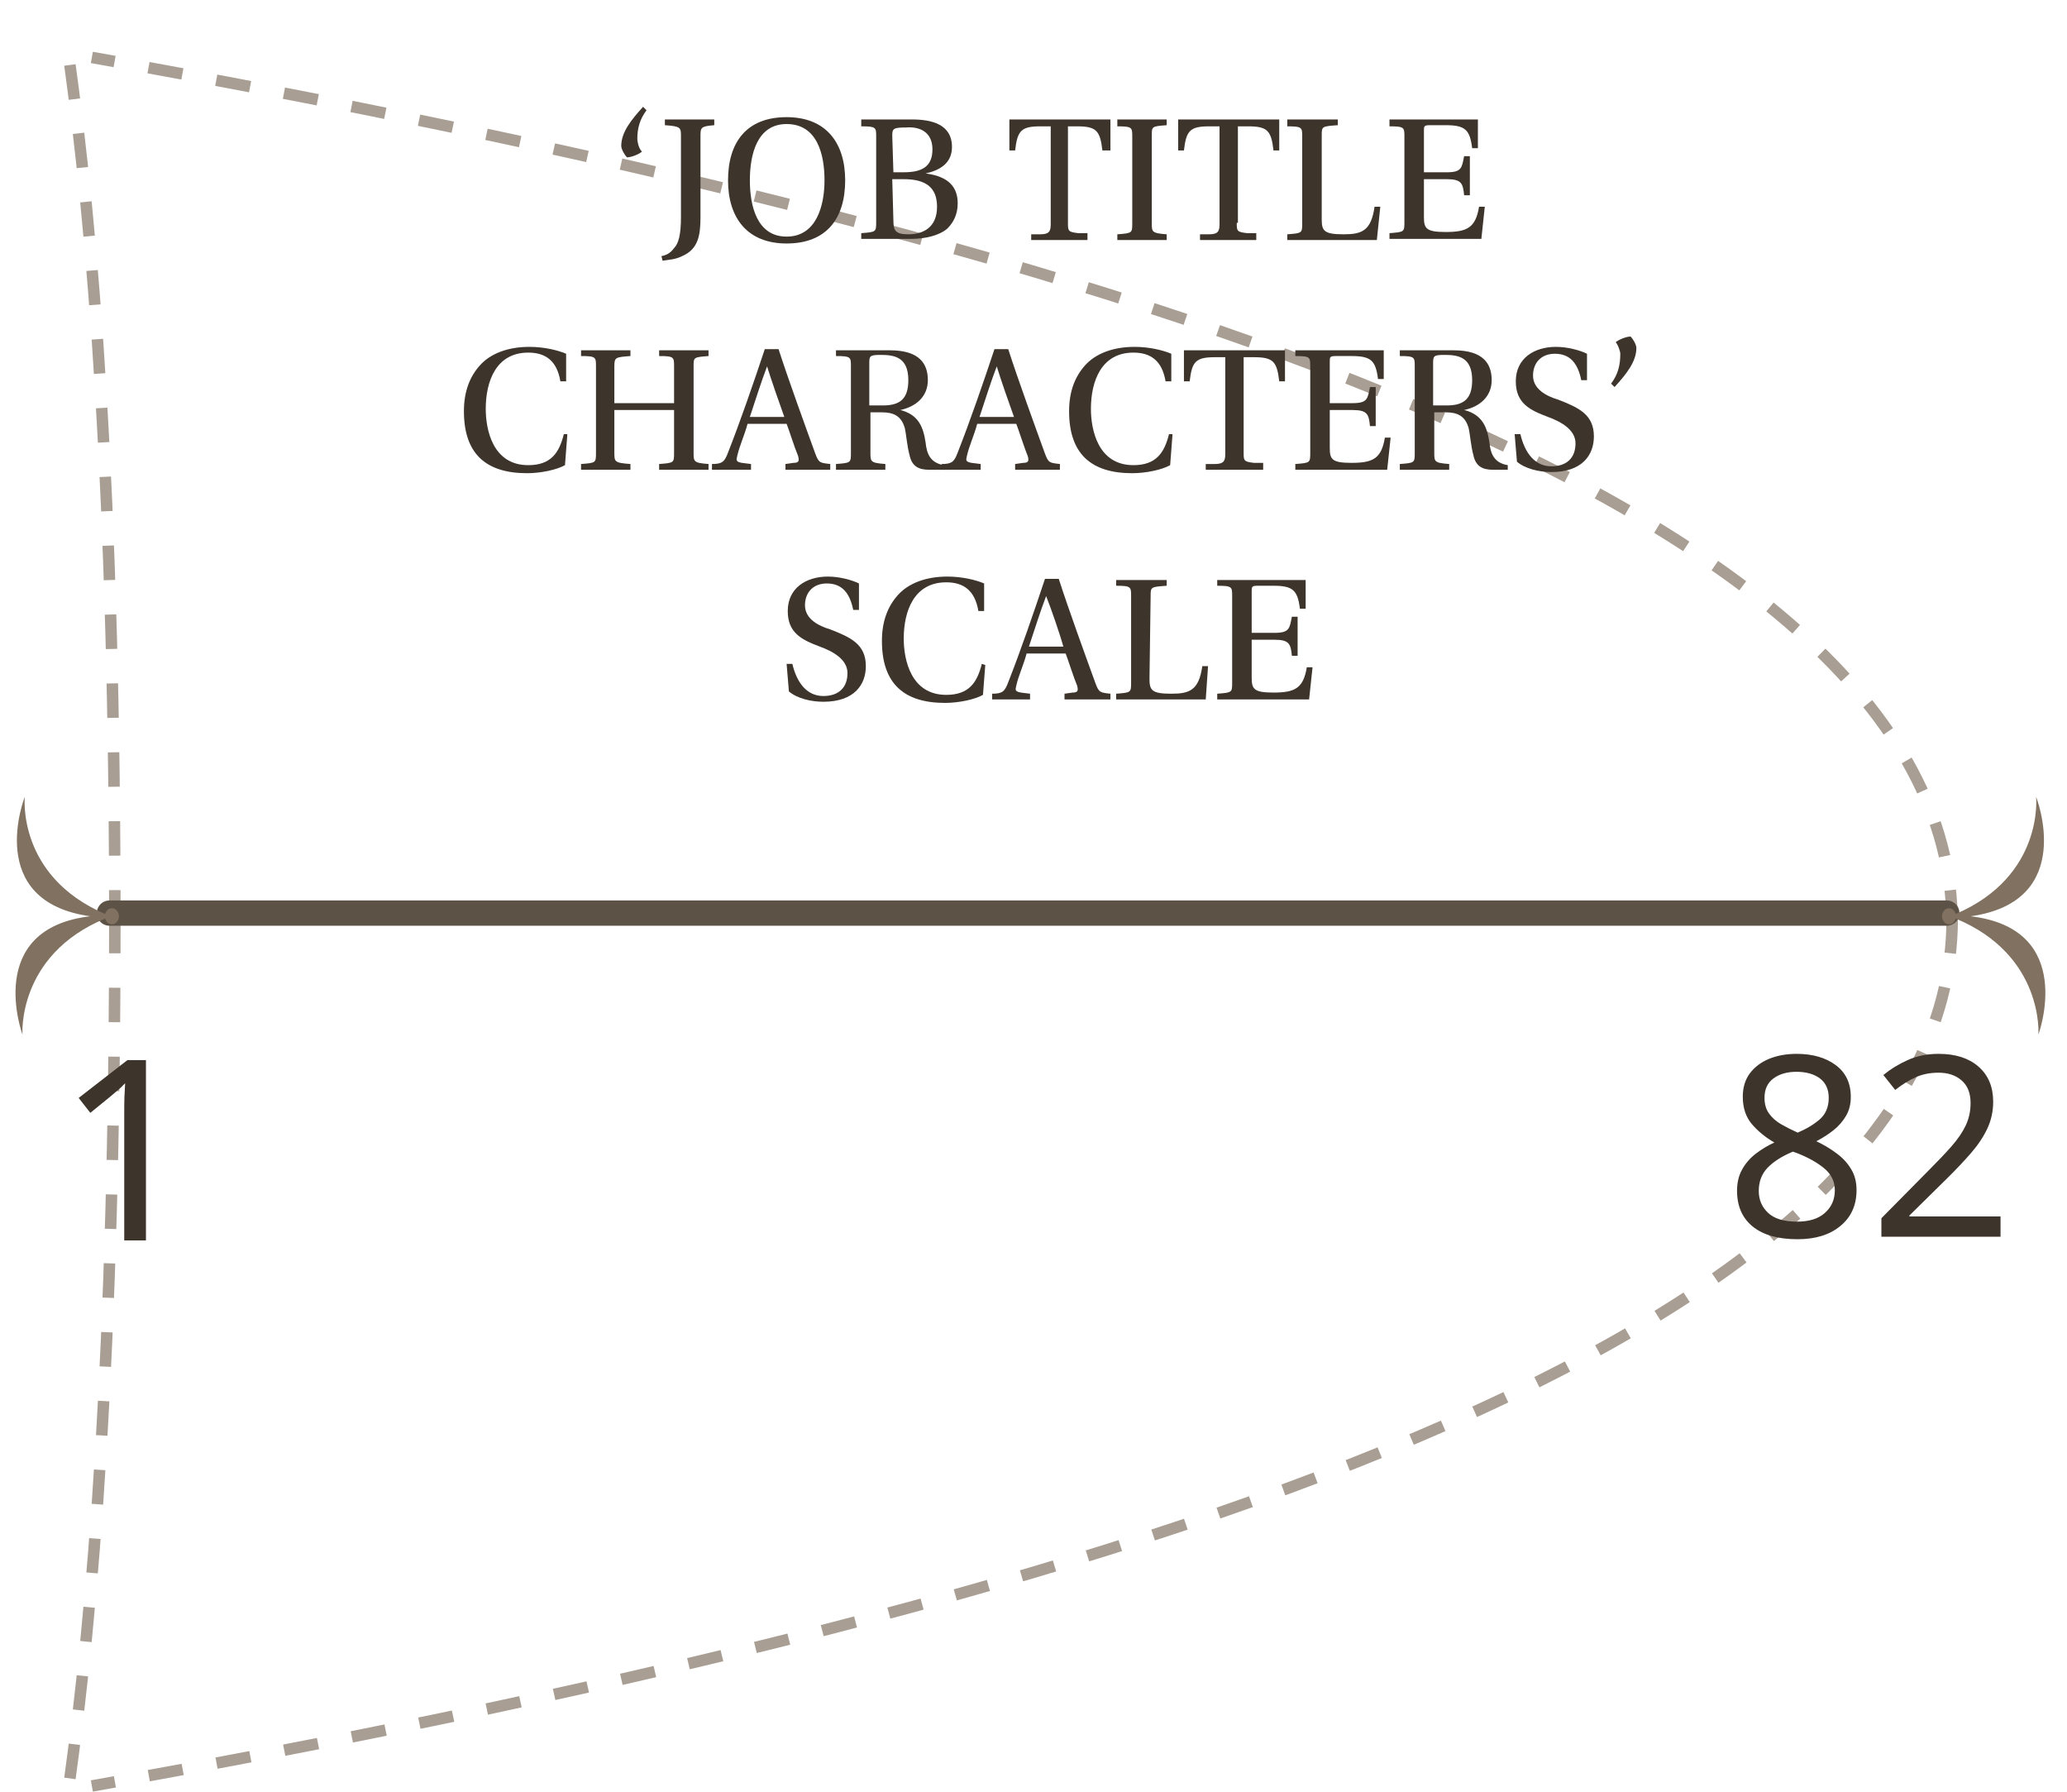
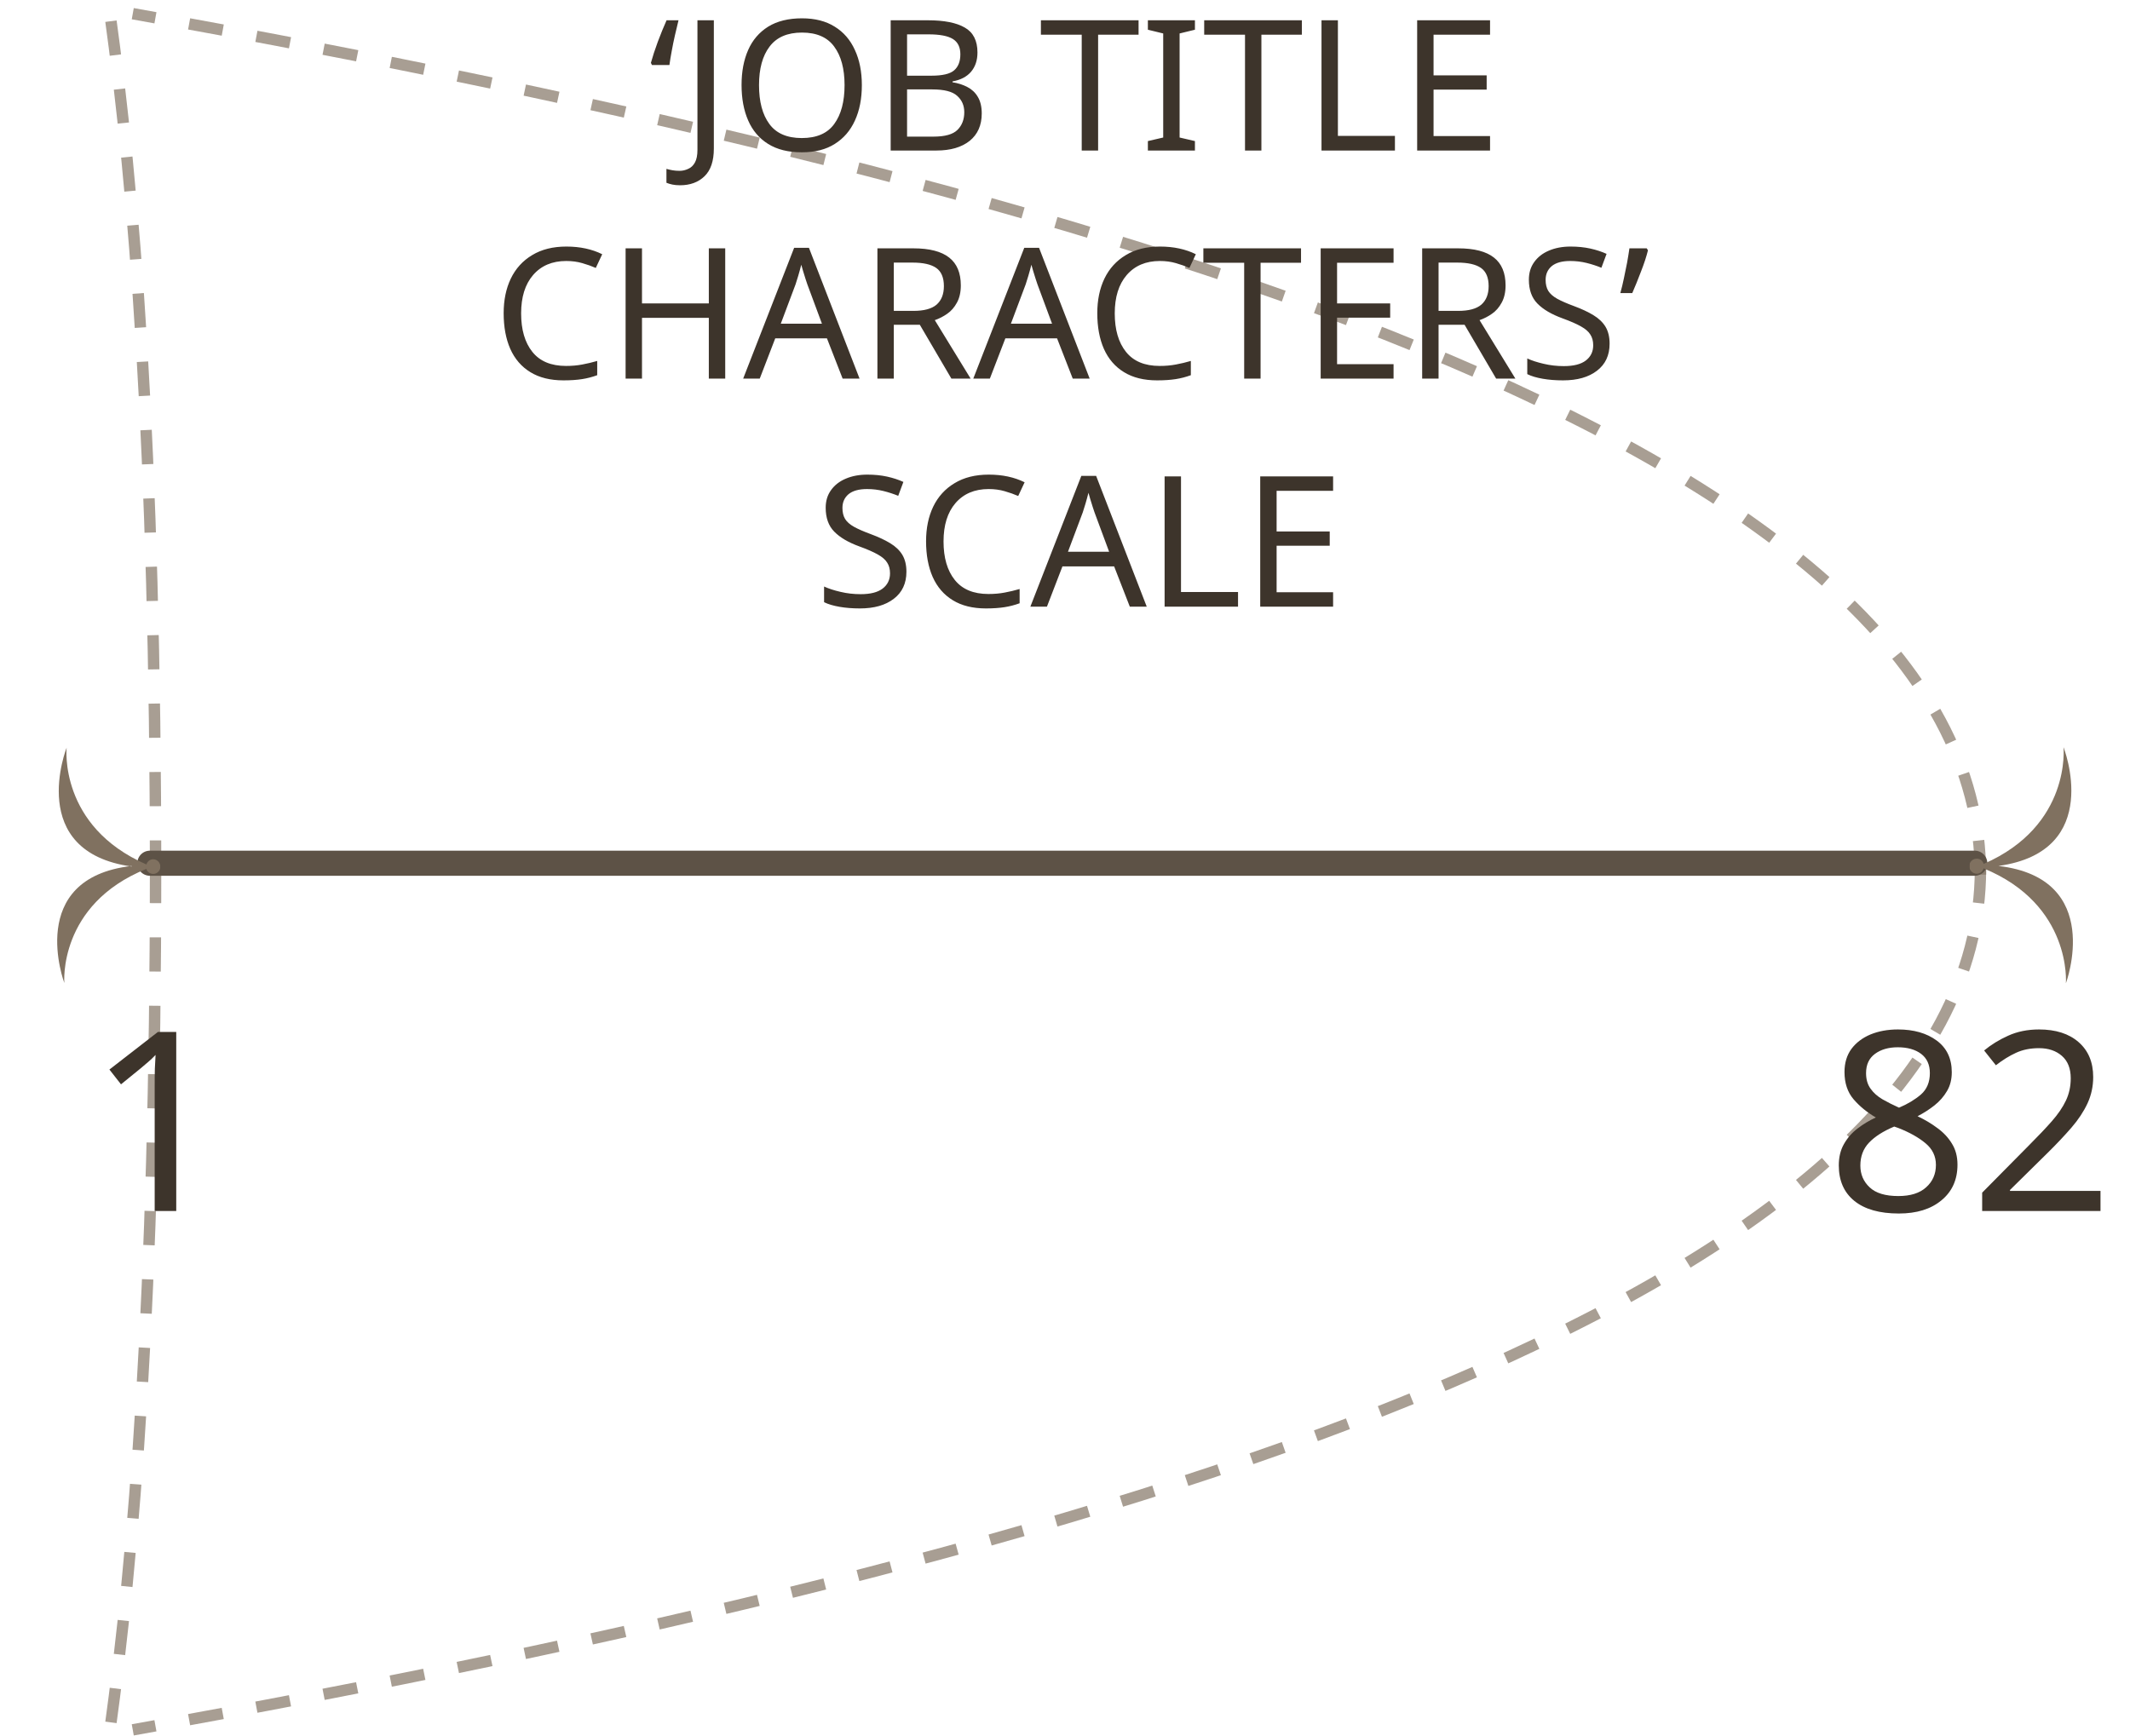
- <svg xmlns="http://www.w3.org/2000/svg" version="1.1" id="Layer_1" x="0px" y="0px" viewBox="0 0 180 156" style="enable-background:new 0 0 180 156;" xml:space="preserve">
-   <style type="text/css">
- 	.st0{opacity:0.68;}
- 	.st1{fill:none;stroke:#807160;stroke-dasharray:3;}
- 	.st2{fill:none;stroke:#5D5246;stroke-width:2.2;stroke-linecap:round;}
- 	.st3{fill-rule:evenodd;clip-rule:evenodd;fill:#807160;}
- 	.st4{fill:#3D342B;}
- 	.st5{font-family:'UtopiaStd-Regular';}
- 	.st6{font-size:22px;}
- 	.st7{enable-background:new    ;}
- </style>
-   <g id="Artboard">
-     <g id="Mobile_Scales" transform="translate(-90, -109)">
-       <g id="Char-Scale" transform="translate(90, 109)">
-         <g id="arc" transform="translate(6, 5)" class="st0">
-           <path id="Fill-1" class="st1" d="M164,75.5C164,37.8,86.5,15.1,2,0" />
-           <path id="Fill-1_1_" class="st1" d="M164,75c0,37.8-77.5,60.4-162,75.5" />
-           <path id="Fill-1_2_" class="st1" d="M4,75.5C4,37.8,2.1,15.1,0,0" />
-           <path id="Fill-1_3_" class="st1" d="M4,75c0,37.8-1.9,60.4-4,75.5" />
-         </g>
-         <g id="scale" transform="translate(0.233333, 68.5)">
-           <line id="Line-2" class="st2" x1="9.3" y1="11" x2="169.3" y2="11" />
-           <g id="Group-3">
-             <g transform="translate(6, 11.17647) scale(-1, -1) rotate(90) translate(-6, -11.17647) translate(-5, 6)">
-               <g id="Clip-2">
- 						</g>
-               <path id="Fill-1_4_" class="st3" d="M10.9,6.8C9.8-2.5,0.6,0.9,0.6,0.9s6.9-0.5,10.1,7.2c-0.3,0.1-0.5,0.3-0.5,0.6        s0.3,0.6,0.7,0.6s0.7-0.3,0.7-0.6s-0.2-0.5-0.5-0.6c3.3-7.7,10.2-7,10.2-7S12.2-2.5,10.9,6.8" />
+ <svg xmlns="http://www.w3.org/2000/svg" id="Layer_1" data-name="Layer 1" viewBox="0 0 186.75 152.19">
+   <defs>
+     <style>.cls-1,.cls-2,.cls-4,.cls-5{fill:none;}.cls-2{clip-rule:evenodd;}.cls-3{clip-path:url(#clip-path);}.cls-4{stroke:#807160;stroke-dasharray:3 3;opacity:0.68;}.cls-4,.cls-5{stroke-miterlimit:10;}.cls-5{stroke:#5d5246;stroke-linecap:round;stroke-width:2.2px;}.cls-6{clip-path:url(#clip-path-2);}.cls-7{isolation:isolate;}.cls-8{clip-path:url(#clip-path-4);}.cls-9{clip-path:url(#clip-path-5);}.cls-10{clip-path:url(#clip-path-6);}.cls-11{fill:#807160;}.cls-12{clip-path:url(#clip-path-7);}.cls-13{clip-path:url(#clip-path-8);}.cls-14{clip-path:url(#clip-path-9);}.cls-15{clip-path:url(#clip-path-10);}.cls-16{font-size:22px;}.cls-16,.cls-17{fill:#3d342b;font-family:UtopiaStd-Regular, Utopia Std;}.cls-17{font-size:16px;}</style>
+     <clipPath id="clip-path" transform="translate(3.64 -3.8)">
+       <rect class="cls-1" x="-90" y="-109" width="360" height="667" />
+     </clipPath>
+     <clipPath id="clip-path-2" transform="translate(3.64 -3.8)">
+       <rect class="cls-1" x="1.36" y="69.32" width="9.06" height="20.71" />
+     </clipPath>
+     <clipPath id="clip-path-4" transform="translate(3.64 -3.8)">
+       <rect class="cls-1" x="-2" y="69" width="13" height="22" />
+     </clipPath>
+     <clipPath id="clip-path-5" transform="translate(3.64 -3.8)">
+       <path class="cls-2" d="M7.89,79.74C-1.46,80.83,2,90,2,90S1.43,83.13,9.19,80a.63.63,0,0,0,1.23-.18.65.65,0,0,0-.62-.67.62.62,0,0,0-.6.46c-7.7-3.35-7-10.24-7-10.24s-3.61,9.13,5.71,10.42" />
+     </clipPath>
+     <clipPath id="clip-path-6" transform="translate(3.64 -3.8)">
+       <rect class="cls-1" x="1" y="69" width="10" height="22" />
+     </clipPath>
+     <clipPath id="clip-path-7" transform="translate(3.64 -3.8)">
+       <rect class="cls-1" x="169.05" y="69.32" width="9.06" height="20.71" />
+     </clipPath>
+     <clipPath id="clip-path-8" transform="translate(3.64 -3.8)">
+       <rect class="cls-1" x="169" y="69" width="12" height="22" />
+     </clipPath>
+     <clipPath id="clip-path-9" transform="translate(3.64 -3.8)">
+       <path class="cls-2" d="M171.58,79.74c9.34,1.09,5.91,10.29,5.91,10.29s.54-6.9-7.22-10.08a.62.62,0,0,1-.59.47.66.66,0,0,1,0-1.32.62.62,0,0,1,.6.46c7.7-3.35,7-10.24,7-10.24s3.61,9.13-5.71,10.42" />
+     </clipPath>
+     <clipPath id="clip-path-10" transform="translate(3.64 -3.8)">
+       <rect class="cls-1" x="169" y="69" width="10" height="22" />
+     </clipPath>
+   </defs>
+   <g class="cls-3">
+     <path class="cls-4" d="M170,80.5C170,42.75,92.45,20.1,8,5" transform="translate(3.64 -3.8)" />
+     <path class="cls-4" d="M170,80c0,37.75-77.55,60.4-162,75.5" transform="translate(3.64 -3.8)" />
+     <path class="cls-4" d="M10,80.5C10,42.75,8.09,20.1,6,5" transform="translate(3.64 -3.8)" />
+     <path class="cls-4" d="M10,80c0,37.75-1.91,60.4-4,75.5" transform="translate(3.64 -3.8)" />
+     <line class="cls-5" x1="13.14" y1="75.7" x2="173.14" y2="75.7" />
+   </g>
+   <g class="cls-6">
+     <g class="cls-3">
+       <g class="cls-7">
+         <g class="cls-8">
+           <g class="cls-9">
+             <g class="cls-10">
+               <rect class="cls-11" y="60.52" width="19.06" height="30.71" />
            </g>
          </g>
-           <g id="Group-3_1_">
-             <g transform="translate(173, 11.17647) scale(1, -1) rotate(90) translate(-173, -11.17647) translate(162, 6)">
-               <g id="Clip-2_1_">
- 						</g>
-               <path id="Fill-1_5_" class="st3" d="M10.9,6.8C9.8-2.5,0.6,0.9,0.6,0.9s6.9-0.5,10.1,7.2c-0.3,0.1-0.5,0.3-0.5,0.6        s0.3,0.6,0.7,0.6s0.7-0.3,0.7-0.6s-0.2-0.5-0.5-0.6c3.3-7.7,10.2-7,10.2-7S12.2-2.5,10.9,6.8" />
-             </g>
-           </g>
-         </g>
-         <text transform="matrix(1 0 0 1 150.1886 107.6772)" class="st4 st5 st6">82</text>
-         <text transform="matrix(1 0 0 1 4.8972 108.0002)" class="st4 st5 st6">1</text>
-         <g class="st7">
-           <path class="st4" d="M55.5,12.1c0,0.2,0.1,0.8,0.4,1.1c-0.2,0.2-0.9,0.5-1.3,0.5c-0.2-0.2-0.5-0.7-0.5-1c0-1.2,0.9-2.3,1.9-3.4      l0.3,0.3C55.7,10.4,55.5,11.2,55.5,12.1z" />
-           <path class="st4" d="M61,18.9c0,1.6-0.2,2.8-1.6,3.4c-0.6,0.3-1.1,0.3-1.7,0.4l-0.1-0.4c0.5-0.1,0.8-0.3,1.1-0.7      c0.4-0.4,0.6-1.2,0.6-2.7v-7c0-0.8,0-0.9-1.4-1v-0.5h4.3v0.5C61,11,61,11.1,61,11.9V18.9z" />
-           <path class="st4" d="M73.6,15.7c0,3.3-1.6,5.5-5.1,5.5c-3.4,0-5.1-2.2-5.1-5.5s1.6-5.5,5.1-5.5C71.9,10.2,73.6,12.4,73.6,15.7z       M65.3,15.7c0,2.2,0.6,4.9,3.2,4.9s3.3-2.7,3.3-4.9s-0.6-4.9-3.3-4.9C65.9,10.8,65.3,13.5,65.3,15.7z" />
-           <path class="st4" d="M79.4,10.4c1.7,0,3.5,0.4,3.5,2.4c0,1.3-0.9,2-2.3,2.3l0,0c1.5,0.2,2.8,0.8,2.8,2.6c0,1-0.4,1.7-0.9,2.2      c-0.7,0.6-1.9,0.9-3.2,0.9H75v-0.5c1.3-0.1,1.3-0.1,1.3-1v-7.4c0-0.8,0-0.9-1.3-0.9v-0.6H79.4z M77.8,15h0.9      c1.6,0,2.5-0.5,2.5-2s-1.1-2-2.3-1.9c-1.1,0-1.2,0.1-1.2,0.7L77.8,15L77.8,15z M77.8,19.2c0,0.9,0.2,1.2,1.3,1.2      c1.3,0,2.5-0.6,2.5-2.4c0-1.7-1-2.4-2.9-2.4h-1L77.8,19.2L77.8,19.2z" />
-           <path class="st4" d="M93,19.4c0,0.7,0,0.8,0.9,0.9h0.8v0.6h-4.9v-0.5h0.8c0.8,0,0.9-0.3,0.9-0.9V11h-0.9c-1.7,0-2,0.4-2.2,2.1      h-0.5v-2.7h8.8v2.7H96c-0.2-1.7-0.5-2.1-2.2-2.1H93V19.4z" />
-           <path class="st4" d="M100.3,19.4c0,0.8,0,0.9,1.3,1v0.5h-4.3v-0.5c1.3-0.1,1.3-0.1,1.3-1v-7.5c0-0.8,0-0.9-1.3-0.9v-0.6h4.3v0.5      c-1.3,0.1-1.3,0.1-1.3,0.9V19.4z" />
-           <path class="st4" d="M107.7,19.4c0,0.7,0,0.8,0.9,0.9h0.8v0.6h-4.9v-0.5h0.8c0.8,0,0.9-0.3,0.9-0.9V11h-0.9      c-1.7,0-2,0.4-2.2,2.1h-0.5v-2.7h8.8v2.7h-0.5c-0.2-1.7-0.5-2.1-2.2-2.1h-0.9v8.4H107.7z" />
-           <path class="st4" d="M115.1,19.1c0,1,0.2,1.3,1.9,1.3c1.6,0,2.4-0.3,2.7-2.4h0.5l-0.3,2.9h-7.8v-0.5c1.3-0.1,1.3-0.1,1.3-1v-7.5      c0-0.8,0-0.9-1.3-0.9v-0.6h4.4v0.5c-1.4,0.1-1.4,0.1-1.4,0.9C115.1,11.8,115.1,19.1,115.1,19.1z" />
-           <path class="st4" d="M122.3,11.9c0-0.8,0-0.9-1.3-0.9v-0.6h7.7v2.5h-0.5c-0.2-1.6-0.6-2-2.3-2h-1.4c-0.5,0-0.5,0.1-0.5,0.5V15h2      c1.3,0,1.3-0.4,1.5-1.4h0.5V17h-0.5c-0.1-1-0.2-1.4-1.5-1.4h-2v3.3c0,1,0.2,1.3,1.9,1.3c1.9,0,2.6-0.4,2.9-2.2h0.5l-0.3,2.8h-8      v-0.5c1.3-0.1,1.3-0.1,1.3-1V11.9L122.3,11.9z" />
-         </g>
-         <g class="st7">
-           <path class="st4" d="M49.4,37.9l-0.2,2.6c-0.7,0.4-2.1,0.7-3.3,0.7c-3.6,0-5.5-1.7-5.5-5.4c0-1.7,0.5-3,1.4-4      c0.9-1,2.4-1.6,4.3-1.6c1.3,0,2.5,0.3,3.2,0.6v2.4h-0.5c-0.3-1.8-1.3-2.5-2.8-2.5c-2.8,0-3.7,2.5-3.7,4.9c0,1.8,0.6,4.9,3.7,4.9      c2,0,2.7-1.1,3.1-2.7h0.3V37.9z" />
-           <path class="st4" d="M53.5,35.7v3.7c0,0.8,0,0.9,1.4,1v0.5h-4.3v-0.5c1.3-0.1,1.3-0.1,1.3-1v-7.5c0-0.8,0-0.9-1.3-0.9v-0.5h4.3      V31c-1.3,0.1-1.4,0.1-1.4,0.9v3.2h5.2v-3.2c0-0.8,0-0.9-1.3-0.9v-0.5h4.3V31c-1.3,0.1-1.3,0.1-1.3,0.9v7.5c0,0.8,0,0.9,1.3,1      v0.5h-4.3v-0.5c1.3-0.1,1.3-0.1,1.3-1v-3.7H53.5z" />
-           <path class="st4" d="M68.4,40.9v-0.5l0.7-0.1c0.5,0,0.5-0.2,0.4-0.6c-0.3-0.7-0.8-2.3-1-2.8h-3.4c-0.3,1.1-0.7,1.9-0.9,2.8      c-0.1,0.4-0.1,0.5,0.4,0.6l0.8,0.1v0.5H62v-0.5c0.9,0,1.1-0.2,1.4-1c1.1-2.8,2.2-6,3.2-9h1.2c0.8,2.5,2.4,6.9,3.2,9.1      c0.3,0.8,0.4,0.8,1.3,0.9v0.5H68.4z M66.8,31.9L66.8,31.9c-0.5,1.3-1,2.9-1.5,4.4h3C67.9,35.2,67.1,32.9,66.8,31.9z" />
-           <path class="st4" d="M75.8,39.4c0,0.8,0,0.9,1.3,1v0.5h-4.3v-0.5c1.3-0.1,1.3-0.1,1.3-1v-7.5c0-0.8,0-0.9-1.3-0.9v-0.5h4.7      c2.6,0,3.3,1.2,3.3,2.6c0,1.4-1,2.3-2.4,2.6l0,0c1.6,0.4,2,1.5,2.2,2.8c0.1,1,0.4,1.8,1.6,2v0.4h-1.3c-0.9,0-1.5-0.3-1.7-1.3      c-0.2-0.7-0.3-1.9-0.4-2.3c-0.3-1.1-1-1.4-2-1.4h-1C75.8,35.9,75.8,39.4,75.8,39.4z M75.8,35.3h1.1c1.5,0,2.2-0.6,2.2-2.2      c0-2-1.2-2.2-2.4-2.2c-1,0-1,0.1-1,0.8v3.6C75.7,35.3,75.8,35.3,75.8,35.3z" />
-           <path class="st4" d="M88.4,40.9v-0.5l0.7-0.1c0.5,0,0.5-0.2,0.4-0.6c-0.3-0.7-0.8-2.3-1-2.8h-3.4c-0.3,1.1-0.7,1.9-0.9,2.8      c-0.1,0.4-0.1,0.5,0.4,0.6l0.8,0.1v0.5H82v-0.5c0.9,0,1.1-0.2,1.4-1c1.1-2.8,2.2-6,3.2-9h1.2c0.8,2.5,2.4,6.9,3.2,9.1      c0.3,0.8,0.4,0.8,1.3,0.9v0.5H88.4z M86.8,31.9L86.8,31.9c-0.5,1.3-1,2.9-1.5,4.4h3C87.9,35.2,87.1,32.9,86.8,31.9z" />
-           <path class="st4" d="M102.1,37.9l-0.2,2.6c-0.7,0.4-2.1,0.7-3.3,0.7c-3.6,0-5.5-1.7-5.5-5.4c0-1.7,0.5-3,1.4-4      c0.9-1,2.4-1.6,4.3-1.6c1.3,0,2.5,0.3,3.2,0.6v2.4h-0.5c-0.3-1.8-1.3-2.5-2.8-2.5c-2.8,0-3.7,2.5-3.7,4.9c0,1.8,0.6,4.9,3.7,4.9      c2,0,2.7-1.1,3.1-2.7h0.3V37.9z" />
-           <path class="st4" d="M108.3,39.4c0,0.7,0,0.8,0.9,0.9h0.8v0.6h-5v-0.5h0.8c0.8,0,0.9-0.3,0.9-0.9v-8.4h-0.9      c-1.7,0-2,0.4-2.2,2.1h-0.5v-2.7h8.8v2.7h-0.5c-0.2-1.7-0.5-2.1-2.2-2.1h-0.9C108.3,31.1,108.3,39.4,108.3,39.4z" />
-           <path class="st4" d="M114.1,31.9c0-0.8,0-0.9-1.3-0.9v-0.5h7.7V33H120c-0.2-1.6-0.6-2-2.3-2h-1.4c-0.5,0-0.5,0.1-0.5,0.5v3.6h2      c1.3,0,1.3-0.4,1.5-1.4h0.5v3.4h-0.5c-0.1-1-0.2-1.4-1.5-1.4h-2V39c0,1,0.2,1.3,1.9,1.3c1.9,0,2.6-0.4,2.9-2.2h0.5l-0.3,2.8h-8      v-0.5c1.3-0.1,1.3-0.1,1.3-1C114.1,39.4,114.1,31.9,114.1,31.9z" />
-           <path class="st4" d="M124.9,39.4c0,0.8,0,0.9,1.3,1v0.5h-4.3v-0.5c1.3-0.1,1.3-0.1,1.3-1v-7.5c0-0.8,0-0.9-1.3-0.9v-0.5h4.7      c2.6,0,3.3,1.2,3.3,2.6c0,1.4-1,2.3-2.4,2.6l0,0c1.6,0.4,2,1.5,2.2,2.8c0.1,1,0.4,1.8,1.6,2v0.4H130c-0.9,0-1.5-0.3-1.7-1.3      c-0.2-0.7-0.3-1.9-0.4-2.3c-0.3-1.1-1-1.4-2-1.4h-1V39.4z M124.9,35.3h1.1c1.5,0,2.2-0.6,2.2-2.2c0-2-1.2-2.2-2.4-2.2      c-1,0-1,0.1-1,0.8v3.6C124.8,35.3,124.9,35.3,124.9,35.3z" />
-           <path class="st4" d="M137.7,33.1c-0.3-1.5-1-2.3-2.3-2.3c-1.2,0-1.9,0.8-1.9,1.9c0,1.2,1.2,1.8,2.2,2.1c1.8,0.7,3.1,1.3,3.1,3.2      c0,1.6-1,3.1-3.7,3.1c-1.1,0-2.3-0.3-3-0.9l-0.2-2.4h0.5c0.4,1.7,1.3,2.8,2.7,2.8c1.3,0,2.1-0.7,2.1-2c0-1.2-1.3-1.9-2.4-2.3      c-1.6-0.6-2.8-1.2-2.8-3.1c0-2,1.6-3,3.5-3c1,0,2.1,0.3,2.7,0.6v2.3H137.7z" />
-           <path class="st4" d="M141.1,30.8c0-0.2-0.2-0.8-0.4-1c0.2-0.2,0.9-0.5,1.3-0.5c0.2,0.2,0.5,0.7,0.5,1c0,1.2-0.9,2.3-1.9,3.4      l-0.3-0.3C140.9,32.6,141.1,31.8,141.1,30.8z" />
-         </g>
-         <g class="st7">
-           <path class="st4" d="M74.3,53.1c-0.3-1.5-1-2.3-2.3-2.3c-1.2,0-1.9,0.8-1.9,1.9c0,1.2,1.2,1.8,2.2,2.1c1.8,0.7,3.1,1.3,3.1,3.2      c0,1.6-1,3.1-3.7,3.1c-1.1,0-2.3-0.3-3-0.9l-0.2-2.4H69c0.4,1.7,1.3,2.8,2.7,2.8c1.3,0,2.1-0.7,2.1-2c0-1.2-1.3-1.9-2.4-2.3      c-1.6-0.6-2.8-1.2-2.8-3.1c0-2,1.6-3,3.5-3c1,0,2.1,0.3,2.7,0.6v2.3C74.8,53.1,74.3,53.1,74.3,53.1z" />
-           <path class="st4" d="M85.8,57.9l-0.2,2.6c-0.7,0.4-2.1,0.7-3.3,0.7c-3.6,0-5.5-1.7-5.5-5.4c0-1.7,0.5-3,1.4-4s2.4-1.6,4.3-1.6      c1.3,0,2.5,0.3,3.2,0.6v2.4h-0.5c-0.3-1.8-1.3-2.5-2.8-2.5c-2.8,0-3.7,2.5-3.7,4.9c0,1.8,0.6,4.9,3.7,4.9c2,0,2.7-1.1,3.1-2.7      L85.8,57.9L85.8,57.9z" />
-           <path class="st4" d="M92.7,60.9v-0.5l0.7-0.1c0.5,0,0.5-0.2,0.4-0.6c-0.3-0.7-0.8-2.3-1-2.8h-3.4c-0.3,1.1-0.7,1.9-0.9,2.8      c-0.1,0.4-0.1,0.5,0.4,0.6l0.8,0.1v0.5h-3.3v-0.5c0.9,0,1.1-0.2,1.4-1c1.1-2.8,2.2-6,3.2-9h1.2c0.8,2.5,2.4,6.9,3.2,9.1      c0.3,0.8,0.4,0.8,1.3,0.9v0.5H92.7z M91.1,51.9L91.1,51.9c-0.5,1.3-1,2.9-1.5,4.4h3C92.3,55.2,91.5,52.9,91.1,51.9z" />
-           <path class="st4" d="M100.1,59.1c0,1,0.2,1.3,1.9,1.3c1.6,0,2.4-0.3,2.7-2.4h0.5l-0.2,2.9h-7.8v-0.5c1.3-0.1,1.3-0.1,1.3-1v-7.5      c0-0.8,0-0.9-1.3-0.9v-0.5h4.4V51c-1.4,0.1-1.4,0.1-1.4,0.9L100.1,59.1L100.1,59.1z" />
-           <path class="st4" d="M107.3,51.9c0-0.8,0-0.9-1.3-0.9v-0.5h7.7V53h-0.5c-0.2-1.6-0.6-2-2.3-2h-1.4c-0.5,0-0.5,0.1-0.5,0.5v3.6h2      c1.3,0,1.3-0.4,1.5-1.4h0.5v3.4h-0.5c-0.1-1-0.2-1.4-1.5-1.4h-2V59c0,1,0.2,1.3,1.9,1.3c1.9,0,2.6-0.4,2.9-2.2h0.5l-0.3,2.8h-8      v-0.5c1.3-0.1,1.3-0.1,1.3-1V51.9z" />
        </g>
      </g>
    </g>
  </g>
+   <g class="cls-12">
+     <g class="cls-7">
+       <g class="cls-13">
+         <g class="cls-14">
+           <g class="cls-15">
+             <rect class="cls-11" x="167.69" y="60.52" width="19.06" height="30.71" />
+           </g>
+         </g>
+       </g>
+     </g>
+   </g>
+   <g class="cls-3">
+     <text class="cls-16" transform="translate(160.14 106.2)">82</text>
+     <text class="cls-16" transform="translate(7.64 106.2)">1</text>
+     <text class="cls-17" transform="translate(56.88 13.2)">‘JOB TITLE </text>
+     <text class="cls-17" transform="translate(43.19 33.2)">CHARACTERS’ </text>
+     <text class="cls-17" transform="translate(71.44 53.2)">SCALE </text>
+   </g>
</svg>
